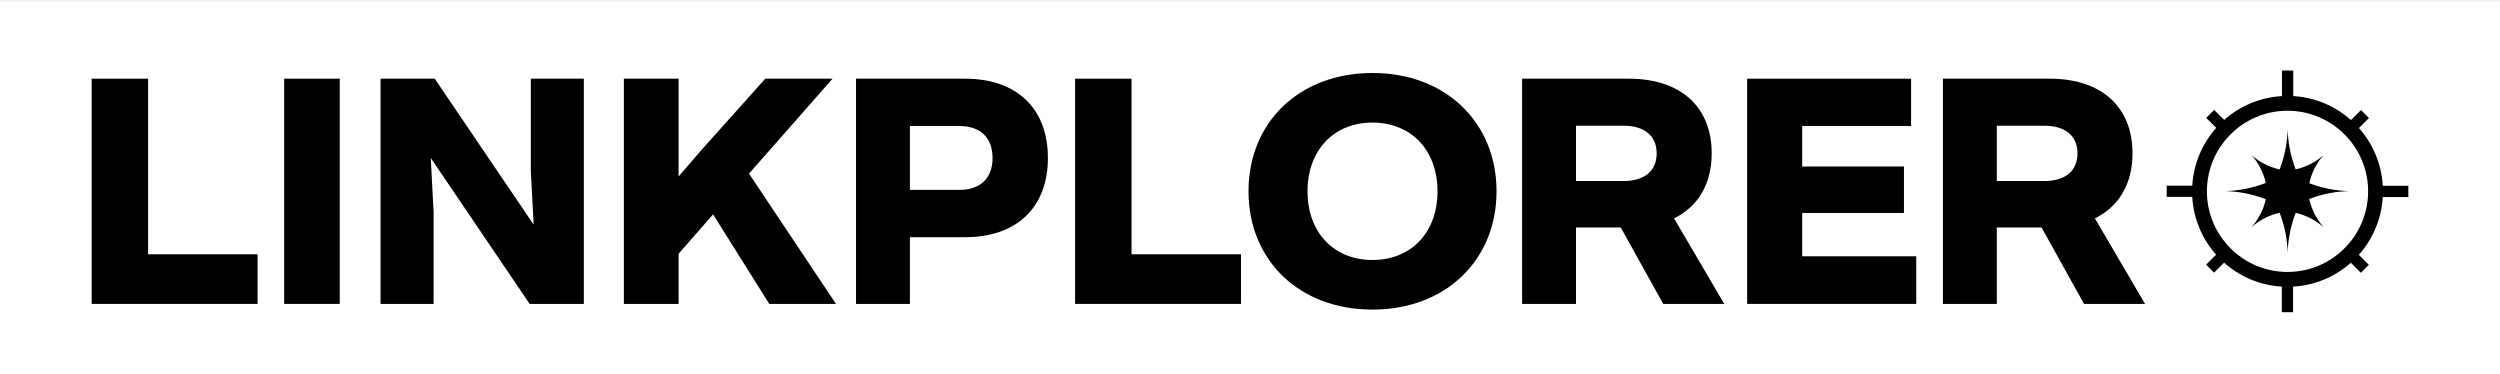
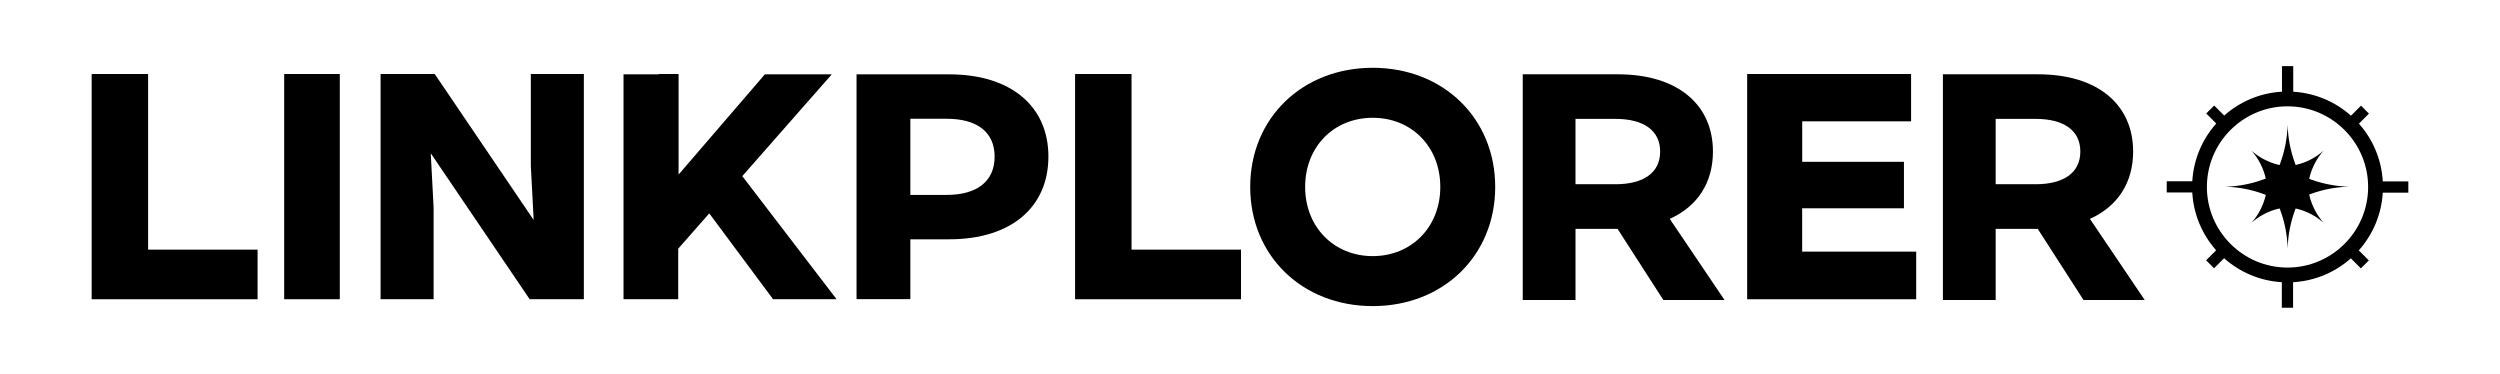
- <svg xmlns="http://www.w3.org/2000/svg" version="1.1" id="Layer_1" x="0px" y="0px" viewBox="0 0 1087.216 162.601" style="enable-background:new 0 0 1087.216 162.601;" xml:space="preserve">
-   <rect x="-0.354" y="0.686" style="fill:#FFFFFF;" width="1087.924" height="162.495" />
+ <svg xmlns="http://www.w3.org/2000/svg" version="1.1" id="Layer_1" x="0px" y="0px" viewBox="0 0 1087.22 162.6" style="enable-background:new 0 0 1087.22 162.6;" xml:space="preserve">
+   <style type="text/css">
+ 	.st0{fill:#FFFFFF;}
+ 	.st1{fill:#0054C0;}
+ </style>
+   <rect x="-0.35" y="0.05" class="st0" width="1087.92" height="162.5" />
  <g>
    <g>
-       <path d="M1047.356,85.701v-4.893h-11.114c-0.553-9.628-4.365-18.361-10.375-25.133l4.358-4.358l-3.46-3.46l-4.356,4.355    c-6.762-6.024-15.488-9.853-25.112-10.423V30.671h-4.893v11.114c-9.628,0.553-18.361,4.365-25.133,10.375l-4.358-4.358l-3.46,3.46    l4.356,4.356c-6.024,6.762-9.853,15.488-10.423,25.113h-11.117v4.893h11.114c0.553,9.628,4.365,18.361,10.375,25.133l-4.358,4.358    l3.46,3.46l4.356-4.356c6.762,6.024,15.488,9.853,25.113,10.423v11.118h4.893v-11.114c9.628-0.553,18.361-4.365,25.133-10.375    l4.358,4.358l3.46-3.46l-4.355-4.356c6.024-6.762,9.853-15.488,10.423-25.113H1047.356z M994.811,118.271    c-19.33,0-35.055-15.726-35.055-35.055c0-19.33,15.726-35.055,35.055-35.055c19.33,0,35.055,15.726,35.055,35.055    C1029.866,102.545,1014.141,118.271,994.811,118.271z" />
-       <path d="M1006.844,93.535c1.011,1.897,2.249,3.663,3.656,5.26c-1.597-1.414-3.363-2.645-5.26-3.663    c-2.146-1.15-4.454-2.022-6.886-2.564c-0.147,0.374-0.286,0.747-0.418,1.128c-1.846,5.128-2.916,10.63-3.062,16.359    c-0.154-5.831-1.253-11.428-3.157-16.637c-0.11-0.293-0.22-0.586-0.337-0.872c-2.461,0.542-4.798,1.421-6.96,2.579    c-1.89,1.011-3.656,2.234-5.253,3.648c1.414-1.597,2.637-3.355,3.648-5.245c1.143-2.139,2.015-4.447,2.564-6.872    c-0.337-0.132-0.674-0.256-1.011-0.381c-5.194-1.912-10.776-3.018-16.593-3.172c5.817-0.161,11.399-1.267,16.593-3.179    c0.337-0.117,0.674-0.249,1.004-0.381c-0.542-2.418-1.414-4.711-2.549-6.835c-0.996-1.875-2.212-3.619-3.604-5.201    c1.582,1.392,3.326,2.593,5.201,3.597c2.161,1.158,4.498,2.037,6.952,2.579c0.117-0.3,0.234-0.601,0.344-0.901    c1.905-5.209,3.004-10.806,3.157-16.637c0.147,5.729,1.216,11.231,3.062,16.359c0.132,0.388,0.278,0.777,0.432,1.165    c2.425-0.542,4.733-1.414,6.872-2.557c1.905-1.018,3.67-2.256,5.275-3.678c-1.414,1.604-2.652,3.37-3.67,5.275    c-1.157,2.168-2.037,4.505-2.586,6.967c0.337,0.139,0.674,0.264,1.018,0.381c5.092,1.831,10.549,2.886,16.227,3.048    c-5.678,0.154-11.135,1.209-16.227,3.04c-0.344,0.117-0.689,0.249-1.026,0.381C1004.792,89,1005.679,91.352,1006.844,93.535z" />
+       <path d="M1047.36,83.79v-4.89h-11.11c-0.55-9.63-4.37-18.36-10.38-25.13l4.36-4.36l-3.46-3.46l-4.36,4.36    c-6.76-6.02-15.49-9.85-25.11-10.42V28.76h-4.89v11.11c-9.63,0.55-18.36,4.37-25.13,10.38l-4.36-4.36l-3.46,3.46l4.36,4.36    c-6.02,6.76-9.85,15.49-10.42,25.11h-11.12v4.89h11.11c0.55,9.63,4.37,18.36,10.38,25.13l-4.36,4.36l3.46,3.46l4.36-4.36    c6.76,6.02,15.49,9.85,25.11,10.42v11.12h4.89v-11.11c9.63-0.55,18.36-4.37,25.13-10.38l4.36,4.36l3.46-3.46l-4.36-4.36    c6.02-6.76,9.85-15.49,10.42-25.11H1047.36z M994.81,116.36c-19.33,0-35.06-15.73-35.06-35.06c0-19.33,15.73-35.06,35.06-35.06    c19.33,0,35.06,15.73,35.06,35.06C1029.87,100.63,1014.14,116.36,994.81,116.36z" />
+       <path d="M1006.84,91.62c1.01,1.9,2.25,3.66,3.66,5.26c-1.6-1.41-3.36-2.64-5.26-3.66c-2.15-1.15-4.45-2.02-6.89-2.56    c-0.15,0.37-0.29,0.75-0.42,1.13c-1.85,5.13-2.92,10.63-3.06,16.36c-0.15-5.83-1.25-11.43-3.16-16.64    c-0.11-0.29-0.22-0.59-0.34-0.87c-2.46,0.54-4.8,1.42-6.96,2.58c-1.89,1.01-3.66,2.23-5.25,3.65c1.41-1.6,2.64-3.36,3.65-5.25    c1.14-2.14,2.01-4.45,2.56-6.87c-0.34-0.13-0.67-0.26-1.01-0.38c-5.19-1.91-10.78-3.02-16.59-3.17c5.82-0.16,11.4-1.27,16.59-3.18    c0.34-0.12,0.67-0.25,1-0.38c-0.54-2.42-1.41-4.71-2.55-6.84c-1-1.88-2.21-3.62-3.6-5.2c1.58,1.39,3.33,2.59,5.2,3.6    c2.16,1.16,4.5,2.04,6.95,2.58c0.12-0.3,0.23-0.6,0.34-0.9c1.9-5.21,3-10.81,3.16-16.64c0.15,5.73,1.22,11.23,3.06,16.36    c0.13,0.39,0.28,0.78,0.43,1.16c2.42-0.54,4.73-1.41,6.87-2.56c1.9-1.02,3.67-2.26,5.27-3.68c-1.41,1.6-2.65,3.37-3.67,5.27    c-1.16,2.17-2.04,4.51-2.59,6.97c0.34,0.14,0.67,0.26,1.02,0.38c5.09,1.83,10.55,2.89,16.23,3.05    c-5.68,0.15-11.14,1.21-16.23,3.04c-0.34,0.12-0.69,0.25-1.03,0.38C1004.79,87.09,1005.68,89.44,1006.84,91.62z" />
    </g>
    <g>
-       <path d="M39.858,132.164V34.22h24.547v76.368h47.609v21.576H39.858z" />
-       <path d="M123.584,132.164V34.22h24.176v97.944H123.584z" />
-       <path d="M165.506,132.164V34.22h23.55l43.026,63.479l-1.241-23.56V34.22h23.062v97.944h-23.56l-43.016-63.479l1.241,23.555v39.923    H165.506z" />
-       <path d="M271.307,132.164V34.22h23.805v42.523l10.29-11.902l27.401-30.62h29.257l-36.322,41.282l37.818,56.663h-29.013    l-24.43-38.932l-15,17.111v21.821H271.307z" />
-       <path d="M395.704,132.164h-23.433V34.22h47.482c22.075,0,35.961,12.645,35.961,34.466s-13.886,34.466-35.961,34.466h-24.049    V132.164z M395.704,54.8v27.772h21.577c8.678,0,14.375-4.71,14.375-13.886S425.958,54.8,417.281,54.8H395.704z" />
-       <path d="M467.538,132.164V34.22h24.547v76.368h47.609v21.576H467.538z" />
-       <path d="M596.89,31.738c31.739,0,53.932,21.449,53.932,51.454c0,30-22.192,51.449-53.932,51.449    c-31.866,0-53.931-21.449-53.931-51.449C542.958,53.187,565.023,31.738,596.89,31.738z M596.89,113.07    c16.857,0,28.261-12.024,28.261-29.878S613.746,53.31,596.89,53.31c-16.866,0-28.27,12.029-28.27,29.883    S580.023,113.07,596.89,113.07z" />
-       <path d="M759.814,132.164V34.22h71.286V54.8h-47.355v17.604h44.257v20.208h-44.257v18.845h49.593v20.707H759.814z" />
-       <path d="M868.383,132.164H844.95V34.22h46.495c22.065,0,35.951,11.902,35.951,32.482c0,13.515-6.068,23.184-16.358,28.265    l21.821,37.197h-26.541l-18.469-33.23h-19.466V132.164z M868.383,54.673v24.054h20.707c8.677,0,14.384-4.09,14.384-12.024    s-5.707-12.029-14.384-12.029H868.383z" />
-       <path d="M685.374,132.164h-23.433V34.22h46.495c22.065,0,35.951,11.902,35.951,32.482c0,13.515-6.068,23.184-16.358,28.265    l21.821,37.197h-26.541l-18.469-33.23h-19.466V132.164z M685.374,54.673v24.054h20.707c8.678,0,14.384-4.09,14.384-12.024    s-5.707-12.029-14.384-12.029H685.374z" />
+       <path d="M39.86,130.14V32.19h24.55v76.37h47.61v21.58H39.86z" />
+       <path d="M123.59,130.14V32.19h24.18v97.94H123.59z" />
+       <path d="M165.51,130.14V32.19h23.55l43.03,63.48l-1.24-23.56V32.19h23.06v97.94h-23.56l-43.02-63.48l1.24,23.56v39.92H165.51z" />
+       <path d="M467.54,130.14V32.19h24.55v76.37h47.61v21.58H467.54z" />
+       <path d="M759.82,130.14V32.19h71.29v20.58h-47.35v17.6H828v20.21h-44.26v18.85h49.59v20.71H759.82z" />
+       <g>
+         <path d="M543.7,81.3c0-29.91,22.64-51.82,53.28-51.82s53.27,21.92,53.27,51.82s-22.64,51.82-53.27,51.82S543.7,111.21,543.7,81.3     z M626.37,81.3c0-17.54-12.53-30.08-29.39-30.08c-16.86,0-29.39,12.53-29.39,30.08c0,17.43,12.53,30.08,29.39,30.08     C613.84,111.38,626.37,98.73,626.37,81.3z" />
+       </g>
+       <g>
+         <polygon points="361.73,32.33 332.63,32.33 295.11,75.91 295.11,32.19 286.52,32.19 286.52,32.33 271.16,32.33 271.16,130.11      294.95,130.11 294.95,108.15 308.45,92.8 336.19,130.11 363.8,130.11 322.81,76.6    " />
+         <path d="M412.75,32.33H372.5v97.77h23.4v-26.03h16.84c27.26,0,43.2-14.16,43.2-35.99C455.95,46.49,440,32.33,412.75,32.33z      M411.72,84.76H395.9V51.65h15.82c12.99,0,20.83,5.64,20.83,16.44C432.55,79,424.7,84.76,411.72,84.76z" />
+       </g>
+       <g>
+         <path d="M723.37,130.47l-19.92-30.95h-18.28v30.95h-22.95V32.31h41.36c26.1,0,41.36,13.25,41.36,33.6     c0,13.49-6.68,23.85-18.79,29.27l23.83,35.29H723.37z M685.16,80.12h17.4c12.11,0,19.42-4.94,19.42-14.21     c0-9.27-7.31-14.21-19.42-14.21h-17.4V80.12z" />
+       </g>
+       <g>
+         <path d="M906.1,130.47l-19.92-30.95h-18.28v30.95h-22.95V32.31h41.36c26.1,0,41.36,13.25,41.36,33.6     c0,13.49-6.68,23.85-18.79,29.27l23.83,35.29H906.1z M867.89,80.12h17.4c12.11,0,19.42-4.94,19.42-14.21     c0-9.27-7.31-14.21-19.42-14.21h-17.4V80.12z" />
+       </g>
    </g>
  </g>
</svg>
